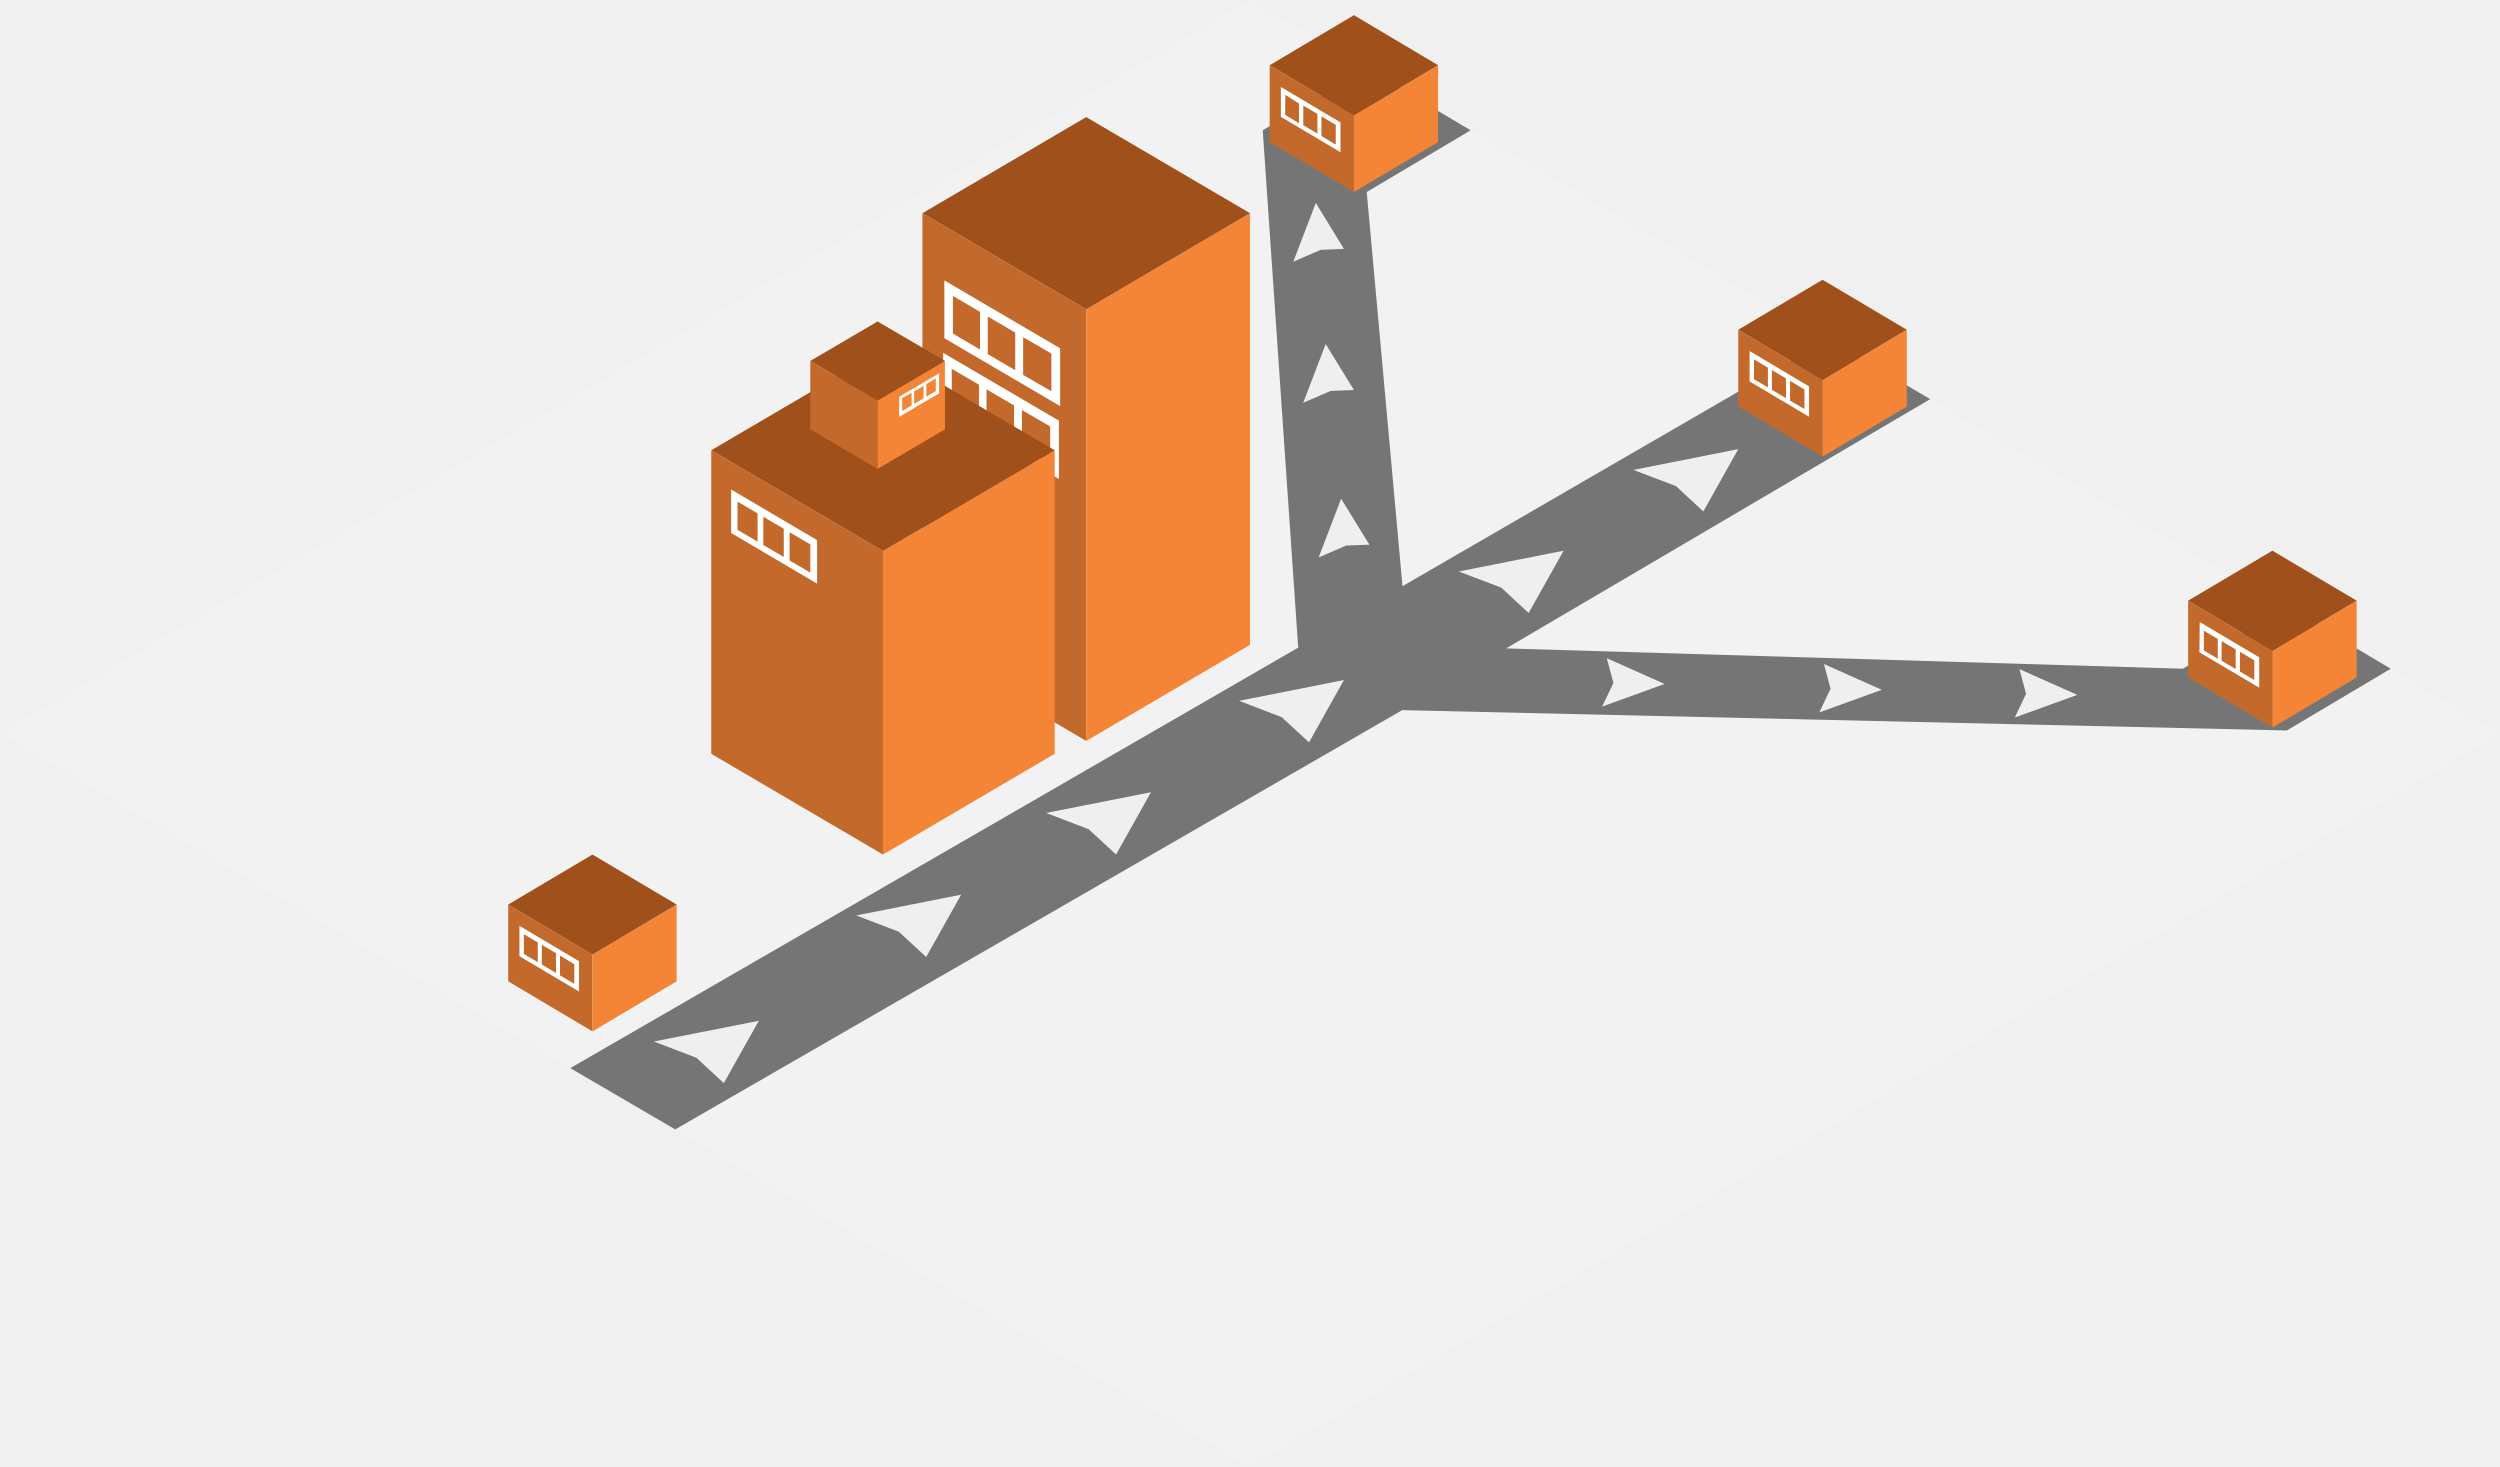
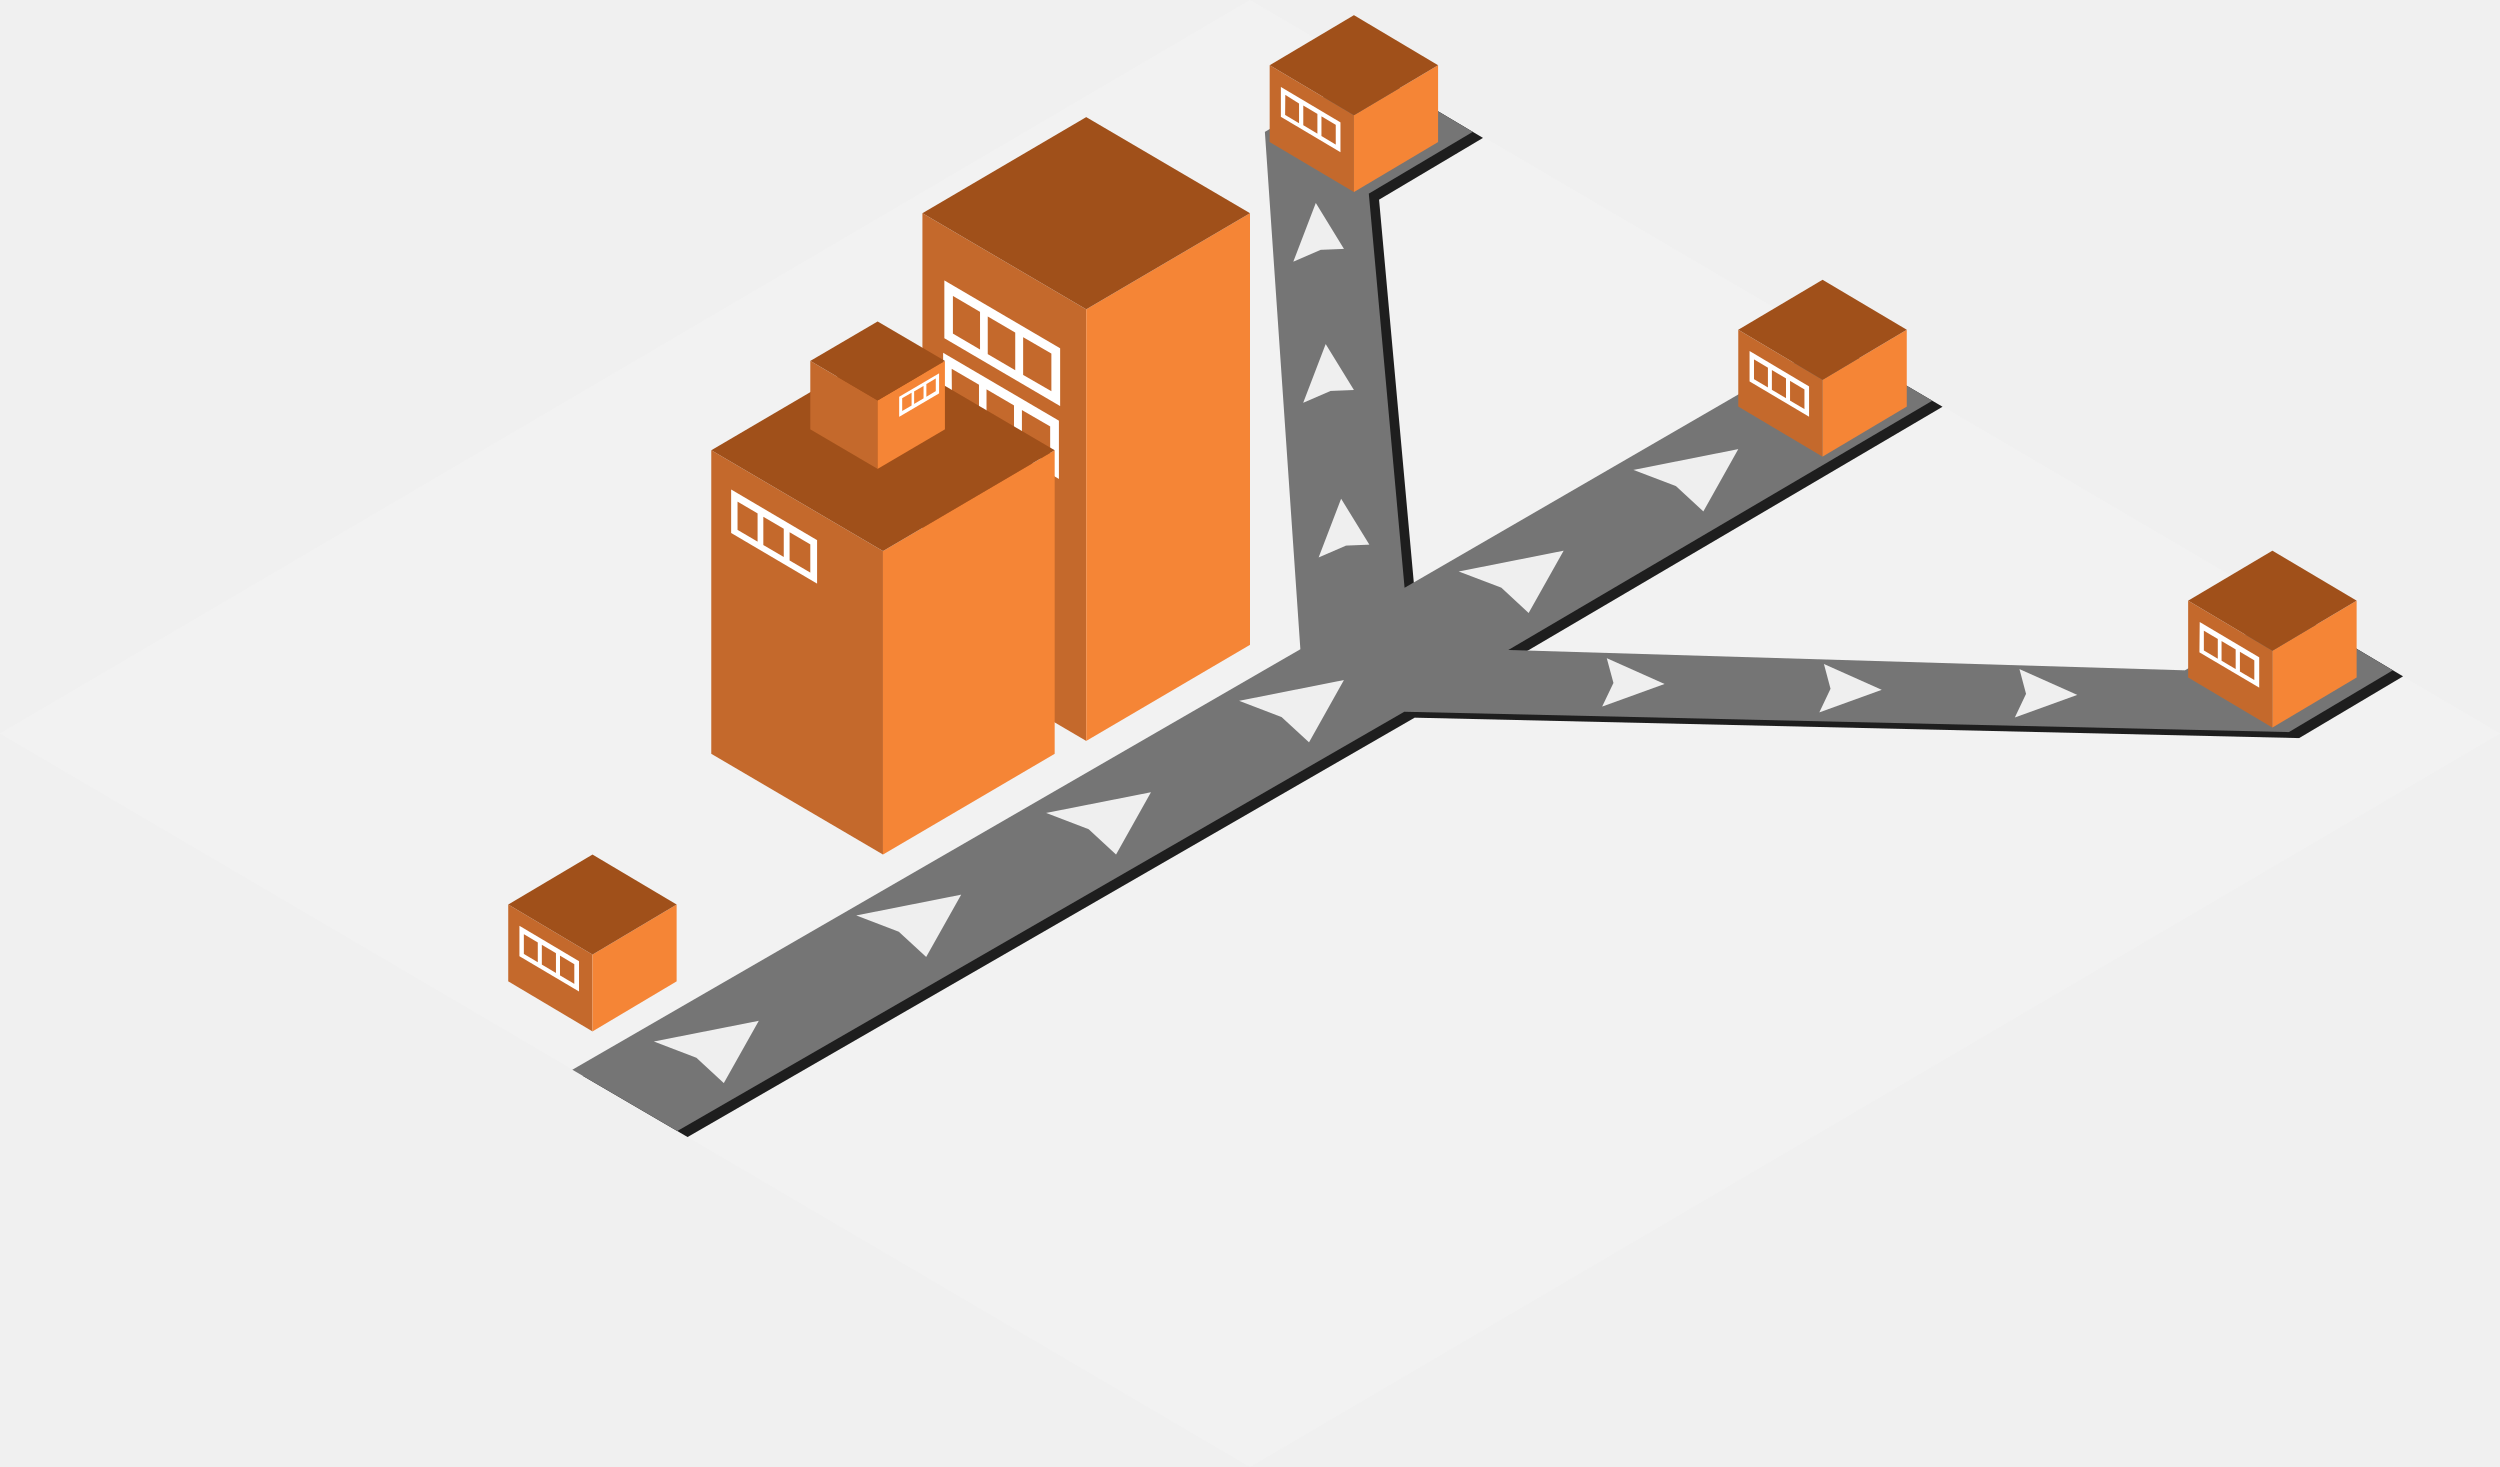
<svg xmlns="http://www.w3.org/2000/svg" viewBox="0 0 265.58 155.84">
  <defs>
-     <style>.a{fill:#f2f2f2;}.b{fill:#757575;}.c{fill:#c4692c;}.d{fill:#f58536;}.e{fill:#a0501a;}.f{fill:#fff;}.g{fill:#efefef;}</style>
+     <style>.a{fill:#f2f2f2;}.b{fill:#1e1e1e;}.c{fill:#757575;}.d{fill:#c4692c;}.e{fill:#f58536;}.f{fill:#a0501a;}.g{fill:#fff;}.h{fill:#efefef;}</style>
  </defs>
  <polygon class="a" points="132.79 0 0 77.92 132.79 155.84 265.58 77.92 132.79 0" />
-   <polygon class="b" points="242.93 64.48 231.89 71.04 160 68.88 205.05 42.4 194.24 36.06 148.99 62.27 145.19 20.4 136.8 15.42 145.19 20.4 156.23 13.84 145.19 7.29 134.14 13.84 134.14 13.84 137.91 68.8 60.58 113.47 71.73 119.98 148.96 75.44 242.93 77.6 253.97 71.04 242.93 64.48" />
-   <polygon class="c" points="143.83 20.4 134.88 15.09 134.88 6.93 143.83 12.24 143.83 20.4" />
-   <polygon class="d" points="143.83 20.4 152.77 15.09 152.77 6.93 143.83 12.24 143.83 20.4" />
-   <polygon class="e" points="143.83 1.61 134.88 6.93 143.83 12.24 152.77 6.93 143.83 1.61" />
-   <path class="f" d="M136.07,12.41l6.33,3.76V13l-6.33-3.76Zm4.31-.05,1.52.9v2.1l-1.52-.91Zm-1.93-1.15,1.5.89v2.1l-1.5-.9Zm-1.91-1.13L138,11v2.09l-1.48-.88Z" />
-   <polygon class="c" points="241.4 77.29 232.45 71.97 232.45 63.81 241.4 69.13 241.4 77.29" />
-   <polygon class="d" points="241.4 77.29 250.35 71.97 250.35 63.81 241.4 69.13 241.4 77.29" />
-   <polygon class="e" points="241.4 58.5 232.45 63.81 241.4 69.13 250.35 63.81 241.4 58.5" />
-   <path class="f" d="M233.65,69.3,240,73.05V69.83l-6.32-3.75Zm4.3-.06,1.53.91v2.09l-1.53-.9ZM236,68.1l1.5.89v2.09l-1.5-.89ZM234.12,67l1.48.88v2.1l-1.48-.88Z" />
-   <polygon class="c" points="193.61 48.51 184.66 43.19 184.66 35.03 193.61 40.35 193.61 48.51" />
-   <polygon class="d" points="193.61 48.51 202.56 43.19 202.56 35.03 193.61 40.35 193.61 48.51" />
-   <polygon class="e" points="193.61 29.72 184.66 35.03 193.61 40.35 202.56 35.03 193.61 29.72" />
-   <path class="f" d="M185.86,40.52l6.32,3.75V41.05l-6.32-3.76Zm4.3-.06,1.53.91v2.09l-1.53-.9Zm-1.93-1.15,1.5.89v2.1l-1.5-.89Zm-1.9-1.13,1.48.88v2.1l-1.48-.88Z" />
-   <polygon class="g" points="69.46 110.64 80.61 108.44 76.89 115.06 73.98 112.37 69.46 110.64" />
-   <polygon class="g" points="90.96 97.25 102.11 95.04 98.39 101.66 95.48 98.98 90.96 97.25" />
-   <polygon class="g" points="111.13 86.36 122.27 84.16 118.56 90.78 115.65 88.09 111.13 86.36" />
-   <polygon class="g" points="131.63 74.45 142.77 72.24 139.06 78.86 136.15 76.18 131.63 74.45" />
-   <polygon class="g" points="154.96 60.71 166.11 58.5 162.39 65.12 159.49 62.43 154.96 60.71" />
-   <polygon class="g" points="173.52 49.92 184.66 47.71 180.95 54.33 178.04 51.64 173.52 49.92" />
-   <polygon class="g" points="140.08 59.22 142.47 52.98 145.47 57.86 142.99 57.96 140.08 59.22" />
-   <polygon class="g" points="170.69 69.92 176.83 72.66 170.2 75.06 171.4 72.55 170.69 69.92" />
-   <polygon class="g" points="193.76 70.54 199.9 73.28 193.27 75.68 194.46 73.17 193.76 70.54" />
-   <polygon class="g" points="214.53 71.08 220.67 73.82 214.04 76.22 215.23 73.71 214.53 71.08" />
-   <polygon class="g" points="138.44 42.79 140.83 36.55 143.83 41.43 141.35 41.53 138.44 42.79" />
-   <polygon class="g" points="137.39 27.8 139.78 21.56 142.77 26.44 140.3 26.54 137.39 27.8" />
-   <polygon class="c" points="115.39 78.71 97.99 68.5 97.99 22.65 115.39 32.86 115.39 78.71" />
-   <path class="f" d="M100.19,43.67l12.3,7.21V44.69l-12.3-7.21Zm8.37-.11,3,1.74v4l-3-1.74Zm-3.76-2.2,2.92,1.71v4l-2.92-1.72Zm-3.7-2.18L104,40.87v4l-2.87-1.69Z" />
-   <polygon class="d" points="115.39 78.71 132.79 68.5 132.79 22.65 115.39 32.86 115.39 78.71" />
-   <polygon class="e" points="115.39 12.44 97.99 22.65 115.39 32.86 132.79 22.65 115.39 12.44" />
-   <path class="f" d="M100.32,35.93l12.3,7.21V37l-12.3-7.21Zm8.37-.11,3,1.74v4l-3-1.73Zm-3.76-2.2,2.92,1.71v4l-2.92-1.71Zm-3.7-2.18,2.88,1.69v4l-2.88-1.69Z" />
-   <polygon class="c" points="93.8 90.78 75.56 80.08 75.56 47.83 93.8 58.54 93.8 90.78" />
-   <polygon class="d" points="93.8 90.78 112.04 80.08 112.04 47.83 93.8 58.54 93.8 90.78" />
-   <polygon class="e" points="93.8 37.13 75.56 47.83 93.8 58.54 112.04 47.83 93.8 37.13" />
-   <path class="f" d="M77.67,56.62,86.8,62V57.38L77.67,52Zm6.21-.08,2.2,1.29v3l-2.2-1.29ZM81.09,54.9l2.17,1.27v3l-2.17-1.27Zm-2.74-1.61,2.13,1.25v3l-2.13-1.25Z" />
-   <polygon class="c" points="93.23 49.81 86.08 45.61 86.08 38.34 93.23 42.54 93.23 49.81" />
-   <polygon class="d" points="93.23 49.81 100.38 45.61 100.38 38.34 93.23 42.54 93.23 49.81" />
-   <polygon class="e" points="93.23 34.15 86.08 38.34 93.23 42.54 100.38 38.34 93.23 34.15" />
-   <path class="f" d="M95.52,42.15l4.24-2.49v2.13l-4.24,2.49Zm2.89,0,1-.6V40.2l-1,.6Zm-1.3.76,1-.59V41l-1,.58Zm-1.27.75,1-.58V41.72l-1,.58Z" />
-   <polygon class="c" points="62.94 109.57 53.99 104.25 53.99 96.09 62.94 101.41 62.94 109.57" />
-   <polygon class="d" points="62.94 109.57 71.88 104.25 71.88 96.09 62.94 101.41 62.94 109.57" />
-   <polygon class="e" points="62.94 90.78 53.99 96.09 62.94 101.41 71.88 96.09 62.94 90.78" />
-   <path class="f" d="M55.18,101.58l6.33,3.75v-3.22l-6.33-3.76Zm4.31-.06,1.52.91v2.09l-1.52-.9Zm-1.93-1.15,1.5.89v2.1l-1.5-.89Zm-1.91-1.13,1.48.88v2.1l-1.48-.88Z" />
+   <polygon class="b" points="244.24 65.29 233.2 71.85 161.32 69.69 206.36 43.21 195.55 36.87 150.3 63.08 146.5 21.21 138.11 16.23 146.5 21.21 157.54 14.65 146.5 8.1 135.46 14.65 135.46 14.65 139.23 69.61 61.89 114.28 73.04 120.79 150.28 76.24 244.24 78.41 255.28 71.85 244.24 65.29" />
+   <polygon class="c" points="243.15 64.65 232.11 71.21 160.23 69.05 205.27 42.57 194.46 36.23 149.21 62.44 145.41 20.57 137.02 15.59 145.41 20.57 156.45 14.01 145.41 7.46 134.37 14.01 134.37 14.01 138.14 68.97 60.8 113.64 71.95 120.15 149.18 75.61 243.15 77.77 254.19 71.21 243.15 64.65" />
+   <polygon class="d" points="143.83 20.4 134.88 15.09 134.88 6.93 143.83 12.24 143.83 20.4" />
+   <polygon class="e" points="143.83 20.4 152.77 15.09 152.77 6.93 143.83 12.24 143.83 20.4" />
+   <polygon class="f" points="143.83 1.61 134.88 6.93 143.83 12.24 152.77 6.93 143.83 1.61" />
+   <path class="g" d="M136.07,12.41l6.33,3.76V13l-6.33-3.76Zm4.31-.05,1.52.9v2.1l-1.52-.91Zm-1.93-1.15,1.5.89v2.1l-1.5-.9Zm-1.91-1.13L138,11v2.09l-1.48-.88Z" />
+   <polygon class="d" points="241.4 77.29 232.45 71.97 232.45 63.81 241.4 69.13 241.4 77.29" />
+   <polygon class="e" points="241.4 77.29 250.35 71.97 250.35 63.81 241.4 69.13 241.4 77.29" />
+   <polygon class="f" points="241.4 58.5 232.45 63.81 241.4 69.13 250.35 63.81 241.4 58.5" />
+   <path class="g" d="M233.65,69.3,240,73.05V69.83l-6.32-3.75Zm4.3-.06,1.53.91v2.09l-1.53-.9ZM236,68.1l1.5.89v2.09l-1.5-.89ZM234.12,67l1.48.88v2.1l-1.48-.88Z" />
+   <polygon class="d" points="193.61 48.51 184.66 43.19 184.66 35.03 193.61 40.35 193.61 48.51" />
+   <polygon class="e" points="193.61 48.51 202.56 43.19 202.56 35.03 193.61 40.35 193.61 48.51" />
+   <polygon class="f" points="193.61 29.72 184.66 35.03 193.61 40.35 202.56 35.03 193.61 29.72" />
+   <path class="g" d="M185.86,40.52l6.32,3.75V41.05l-6.32-3.76Zm4.3-.06,1.53.91v2.09l-1.53-.9Zm-1.93-1.15,1.5.89v2.1l-1.5-.89Zm-1.9-1.13,1.48.88v2.1l-1.48-.88Z" />
+   <polygon class="h" points="69.46 110.64 80.61 108.44 76.89 115.06 73.98 112.37 69.46 110.64" />
+   <polygon class="h" points="90.96 97.25 102.11 95.04 98.39 101.66 95.48 98.98 90.96 97.25" />
+   <polygon class="h" points="111.13 86.36 122.27 84.16 118.56 90.78 115.65 88.09 111.13 86.36" />
+   <polygon class="h" points="131.63 74.45 142.77 72.24 139.06 78.86 136.15 76.18 131.63 74.45" />
+   <polygon class="h" points="154.96 60.71 166.11 58.5 162.39 65.12 159.49 62.43 154.96 60.71" />
+   <polygon class="h" points="173.52 49.92 184.66 47.71 180.95 54.33 178.04 51.64 173.52 49.92" />
+   <polygon class="h" points="140.08 59.22 142.47 52.98 145.47 57.86 142.99 57.96 140.08 59.22" />
+   <polygon class="h" points="170.69 69.92 176.83 72.66 170.2 75.06 171.4 72.55 170.69 69.92" />
+   <polygon class="h" points="193.76 70.54 199.9 73.28 193.27 75.68 194.46 73.17 193.76 70.54" />
+   <polygon class="h" points="214.53 71.08 220.67 73.82 214.04 76.22 215.23 73.71 214.53 71.08" />
+   <polygon class="h" points="138.44 42.79 140.83 36.55 143.83 41.43 141.35 41.53 138.44 42.79" />
+   <polygon class="h" points="137.39 27.8 139.78 21.56 142.77 26.44 140.3 26.54 137.39 27.8" />
+   <polygon class="d" points="115.39 78.71 97.99 68.5 97.99 22.65 115.39 32.86 115.39 78.71" />
+   <path class="g" d="M100.19,43.67l12.3,7.21V44.69l-12.3-7.21Zm8.37-.11,3,1.74v4l-3-1.74Zm-3.76-2.2,2.92,1.71v4l-2.92-1.72Zm-3.7-2.18L104,40.87v4l-2.87-1.69Z" />
+   <polygon class="e" points="115.39 78.71 132.79 68.5 132.79 22.65 115.39 32.86 115.39 78.71" />
+   <polygon class="f" points="115.39 12.44 97.99 22.65 115.39 32.86 132.79 22.65 115.39 12.44" />
+   <path class="g" d="M100.32,35.93l12.3,7.21V37l-12.3-7.21Zm8.37-.11,3,1.74v4l-3-1.73Zm-3.76-2.2,2.92,1.71v4l-2.92-1.71Zm-3.7-2.18,2.88,1.69v4l-2.88-1.69Z" />
+   <polygon class="d" points="93.8 90.78 75.56 80.08 75.56 47.83 93.8 58.54 93.8 90.78" />
+   <polygon class="e" points="93.8 90.78 112.04 80.08 112.04 47.83 93.8 58.54 93.8 90.78" />
+   <polygon class="f" points="93.8 37.13 75.56 47.83 93.8 58.54 112.04 47.83 93.8 37.13" />
+   <path class="g" d="M77.67,56.62,86.8,62V57.38L77.67,52Zm6.21-.08,2.2,1.29v3l-2.2-1.29ZM81.09,54.9l2.17,1.27v3l-2.17-1.27Zm-2.74-1.61,2.13,1.25v3l-2.13-1.25Z" />
+   <polygon class="d" points="93.23 49.81 86.08 45.61 86.08 38.34 93.23 42.54 93.23 49.81" />
+   <polygon class="e" points="93.23 49.81 100.38 45.61 100.38 38.34 93.23 42.54 93.23 49.81" />
+   <polygon class="f" points="93.23 34.15 86.08 38.34 93.23 42.54 100.38 38.34 93.23 34.15" />
+   <path class="g" d="M95.52,42.15l4.24-2.49v2.13l-4.24,2.49Zm2.89,0,1-.6V40.2l-1,.6Zm-1.3.76,1-.59V41l-1,.58Zm-1.27.75,1-.58V41.72l-1,.58Z" />
+   <polygon class="d" points="62.94 109.57 53.99 104.25 53.99 96.09 62.94 101.41 62.94 109.57" />
+   <polygon class="e" points="62.94 109.57 71.88 104.25 71.88 96.09 62.94 101.41 62.94 109.57" />
+   <polygon class="f" points="62.94 90.78 53.99 96.09 62.94 101.41 71.88 96.09 62.94 90.78" />
+   <path class="g" d="M55.18,101.58l6.33,3.75v-3.22l-6.33-3.76Zm4.31-.06,1.52.91v2.09l-1.52-.9Zm-1.93-1.15,1.5.89v2.1l-1.5-.89Zm-1.91-1.13,1.48.88v2.1l-1.48-.88Z" />
</svg>
